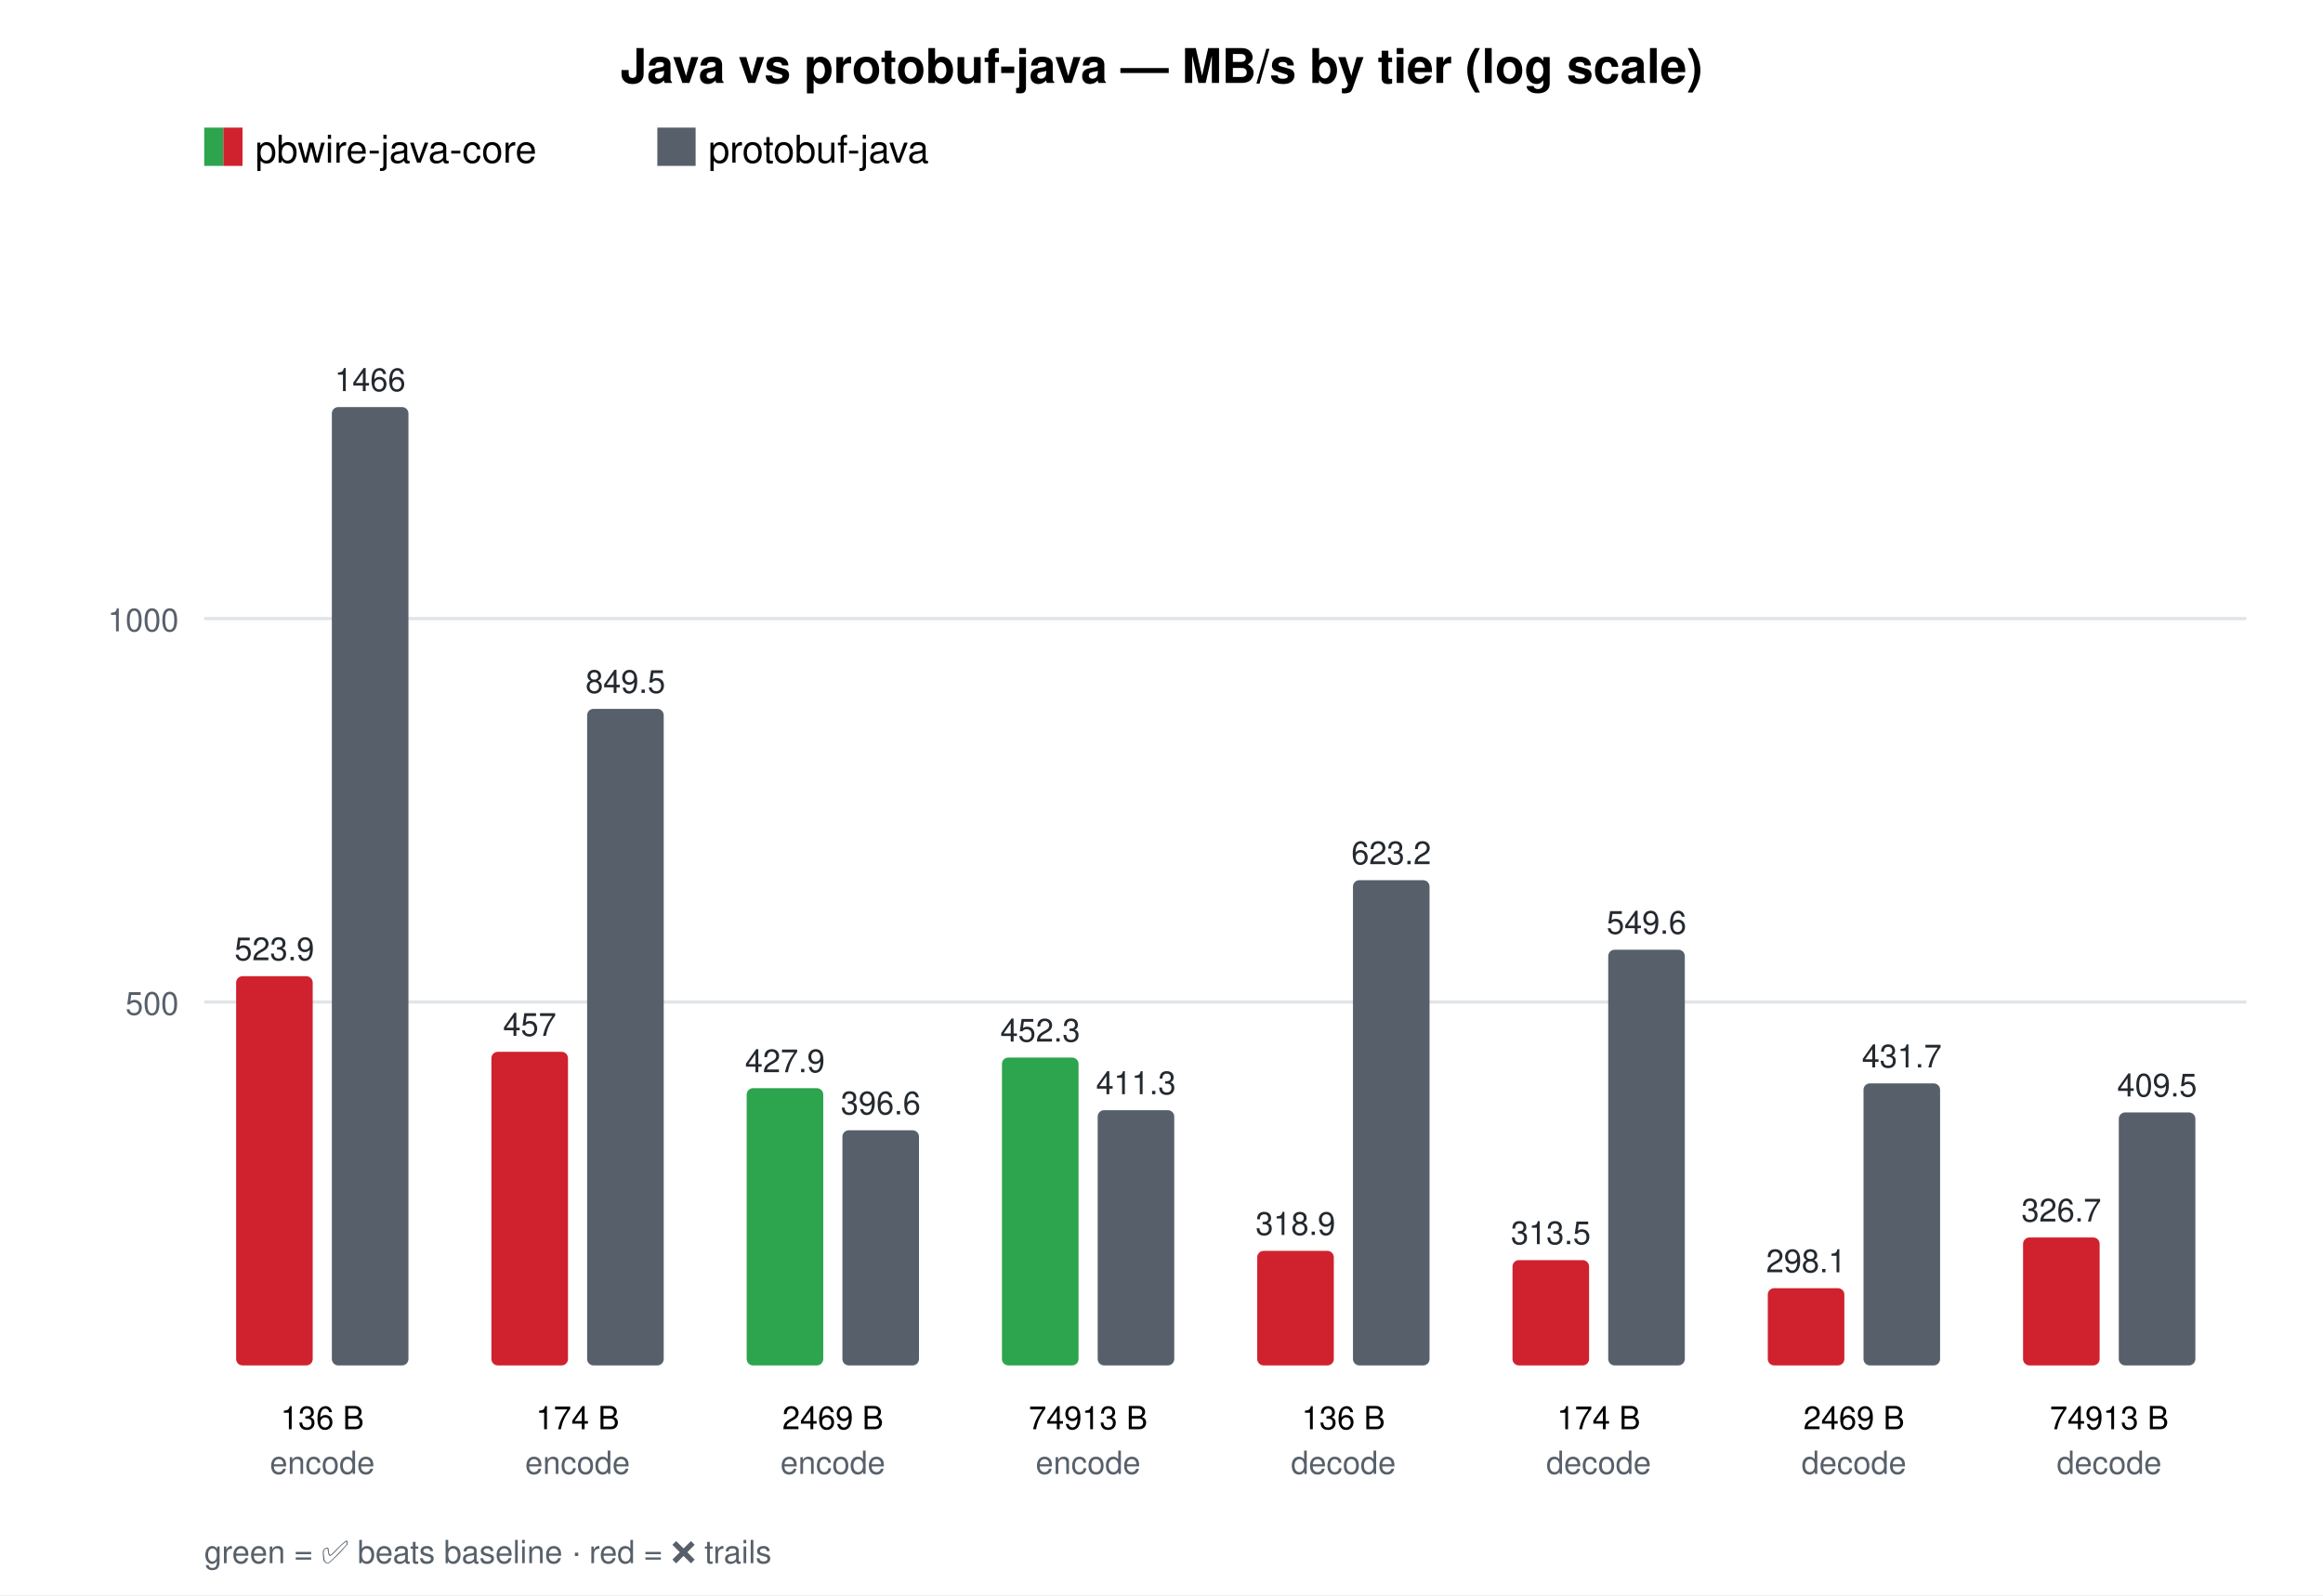
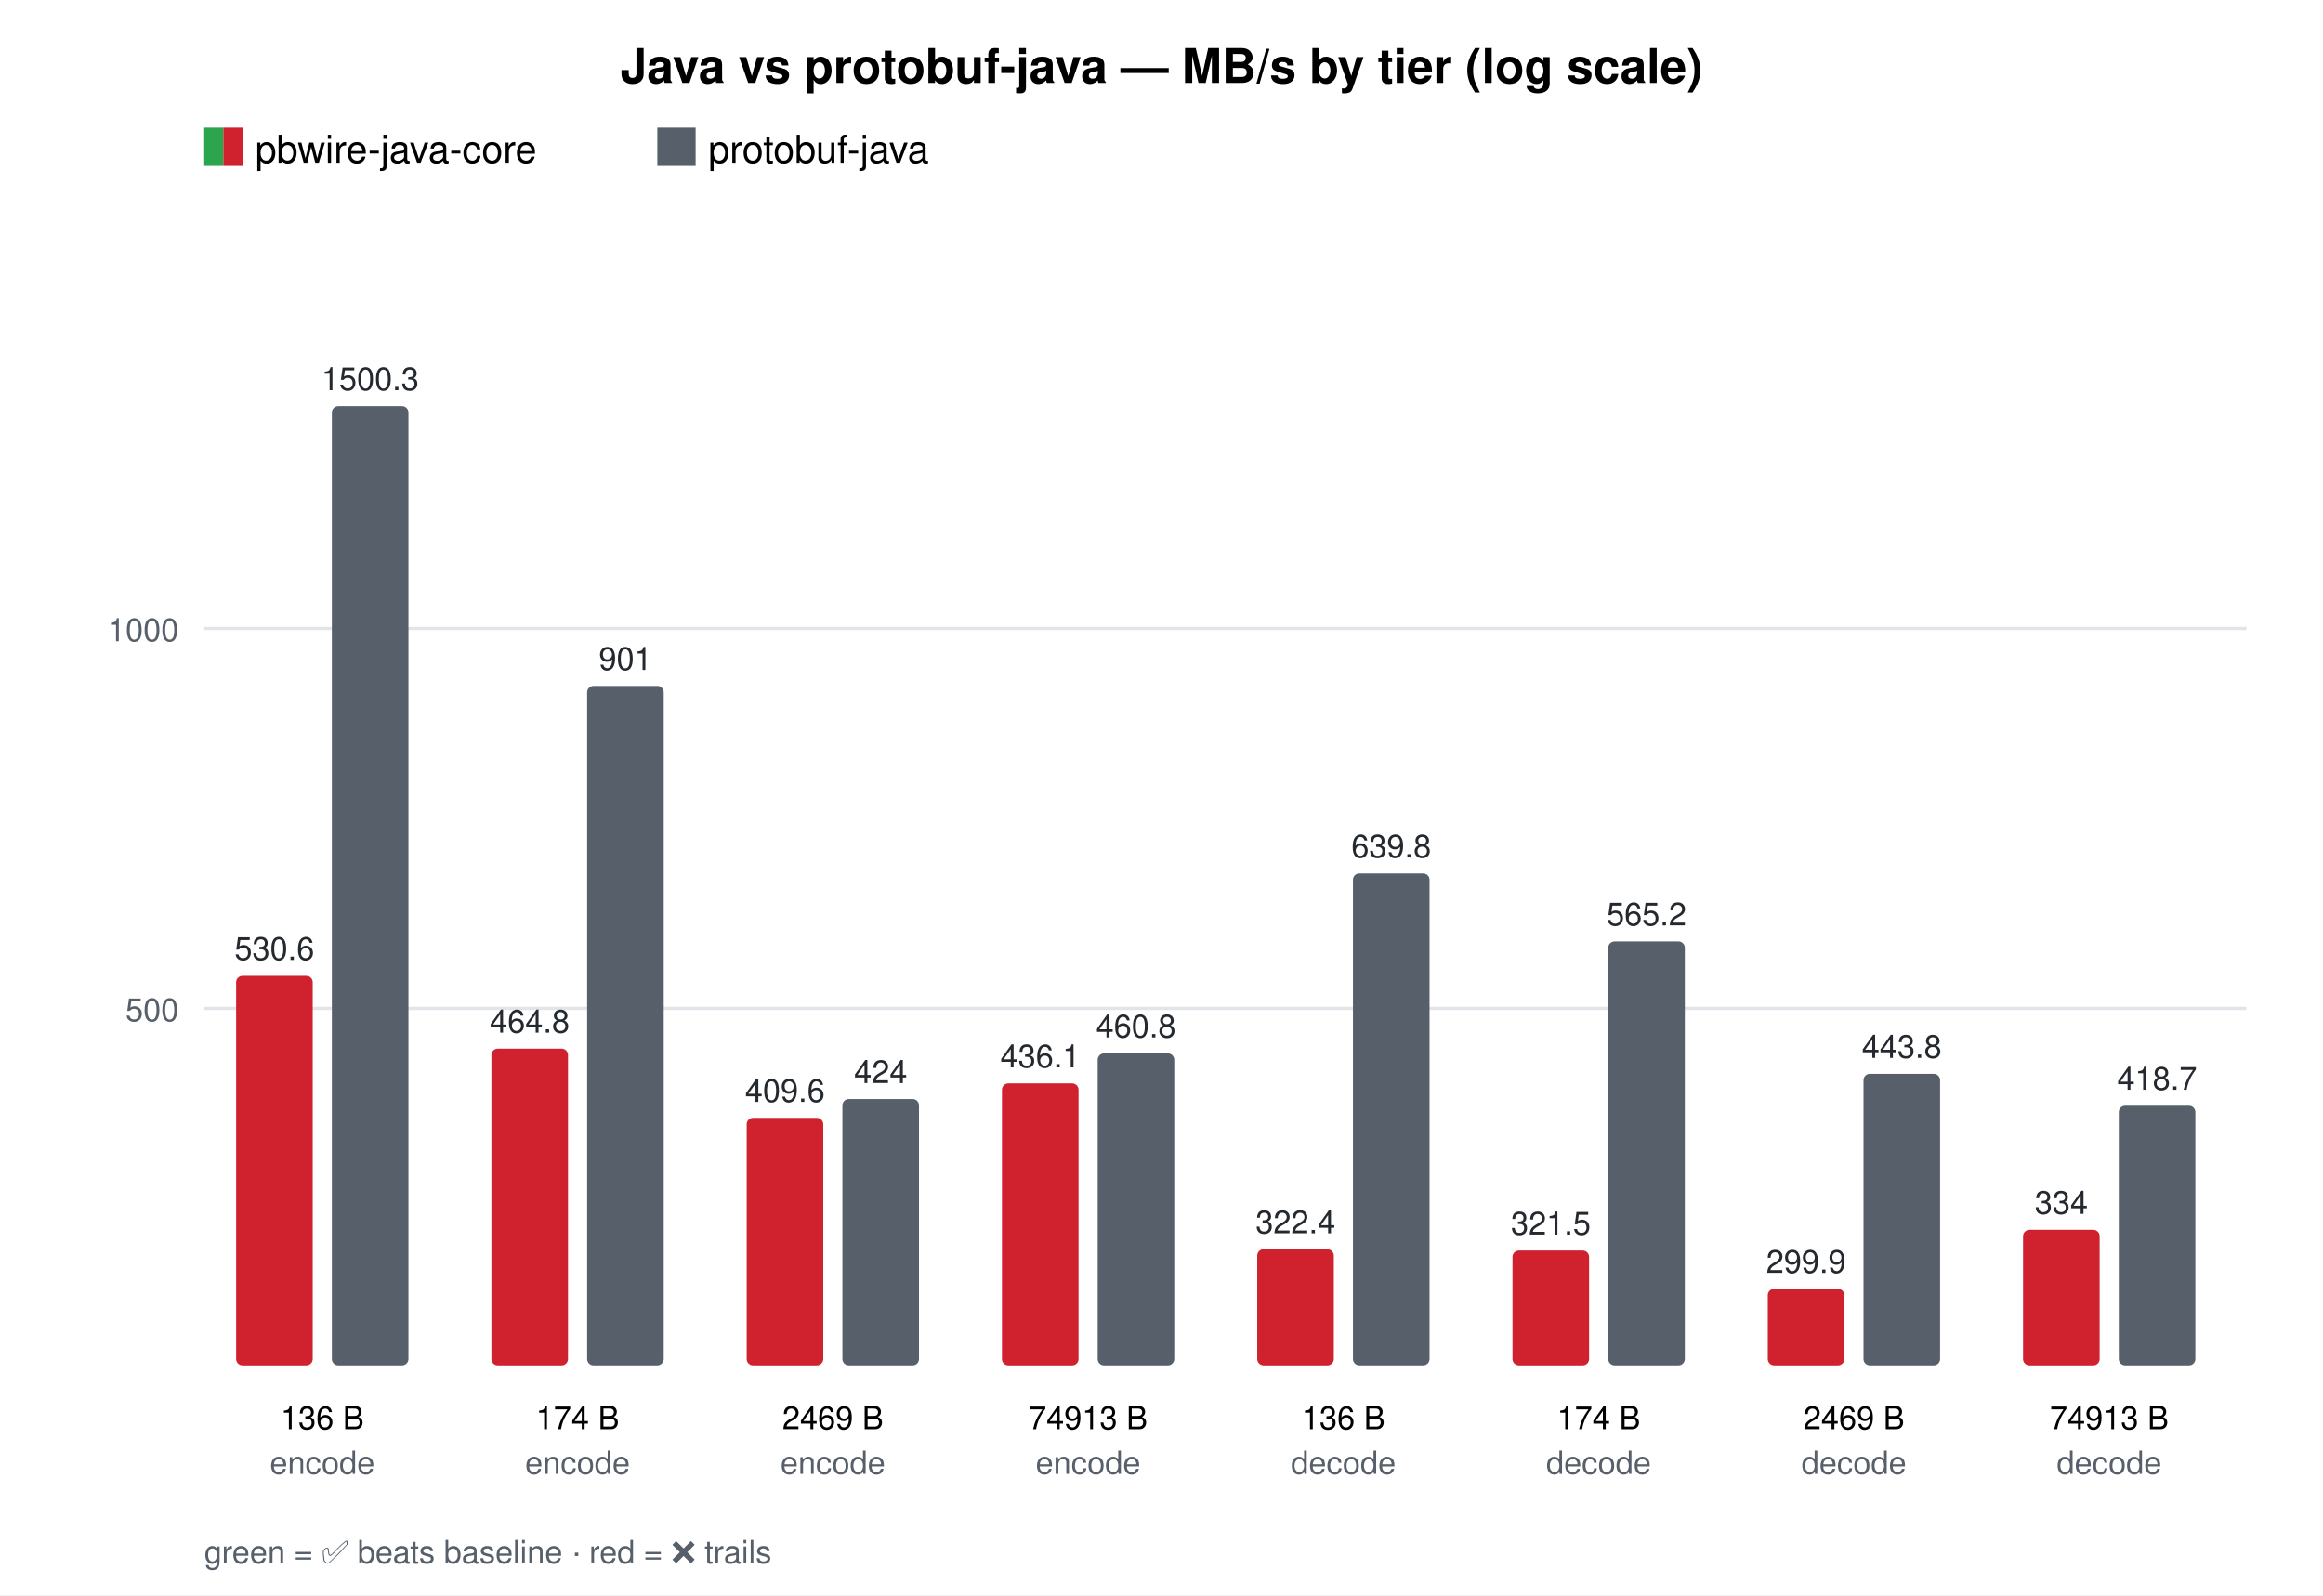
<svg xmlns="http://www.w3.org/2000/svg" width="728" height="500" font-family="Helvetica, Arial, sans-serif">
  <rect width="728" height="500" fill="#ffffff" />
  <text x="364.0" y="26" text-anchor="middle" font-size="15" font-weight="bold">Java vs protobuf-java — MB/s by tier (log scale)</text>
  <rect x="64" y="40" width="6" height="12" fill="#2da44e" />
  <rect x="70" y="40" width="6" height="12" fill="#cf222e" />
  <text x="80" y="51" font-size="12">pbwire-java-core</text>
  <rect x="206.0" y="40" width="12" height="12" fill="#57606a" />
  <text x="222.0" y="51" font-size="12">protobuf-java</text>
-   <line x1="64" y1="314.1" x2="704" y2="314.1" stroke="#e1e4e8" />
-   <text x="56" y="318.1" text-anchor="end" font-size="10" fill="#57606a">500</text>
-   <line x1="64" y1="193.9" x2="704" y2="193.9" stroke="#e1e4e8" />
-   <text x="56" y="197.9" text-anchor="end" font-size="10" fill="#57606a">1000</text>
+   <line x1="64" y1="316.1" x2="704" y2="316.1" stroke="#e1e4e8" />
+   <text x="56" y="320.1" text-anchor="end" font-size="10" fill="#57606a">500</text>
+   <line x1="64" y1="197.0" x2="704" y2="197.0" stroke="#e1e4e8" />
+   <text x="56" y="201.0" text-anchor="end" font-size="10" fill="#57606a">1000</text>
  <text x="101.0" y="448" text-anchor="middle" font-size="10">136 B</text>
  <text x="101.0" y="462" text-anchor="middle" font-size="10" fill="#57606a">encode</text>
-   <rect x="74.0" y="306.0" width="24" height="122.0" rx="2" fill="#cf222e" />
-   <text x="86.0" y="301.0" text-anchor="middle" font-size="10" fill="#24292f">523.9</text>
-   <rect x="104.0" y="127.6" width="24" height="300.4" rx="2" fill="#57606a" />
-   <text x="116.0" y="122.6" text-anchor="middle" font-size="10" fill="#24292f">1466</text>
+   <rect x="74.0" y="305.9" width="24" height="122.1" rx="2" fill="#cf222e" />
+   <text x="86.0" y="300.9" text-anchor="middle" font-size="10" fill="#24292f">530.6</text>
+   <rect x="104.0" y="127.3" width="24" height="300.7" rx="2" fill="#57606a" />
+   <text x="116.0" y="122.3" text-anchor="middle" font-size="10" fill="#24292f">1500.3</text>
  <text x="181.0" y="448" text-anchor="middle" font-size="10">174 B</text>
  <text x="181.0" y="462" text-anchor="middle" font-size="10" fill="#57606a">encode</text>
-   <rect x="154.0" y="329.7" width="24" height="98.3" rx="2" fill="#cf222e" />
-   <text x="166.0" y="324.7" text-anchor="middle" font-size="10" fill="#24292f">457</text>
-   <rect x="184.0" y="222.2" width="24" height="205.8" rx="2" fill="#57606a" />
-   <text x="196.0" y="217.2" text-anchor="middle" font-size="10" fill="#24292f">849.5</text>
+   <rect x="154.0" y="328.7" width="24" height="99.3" rx="2" fill="#cf222e" />
+   <text x="166.0" y="323.7" text-anchor="middle" font-size="10" fill="#24292f">464.8</text>
+   <rect x="184.0" y="215.0" width="24" height="213.0" rx="2" fill="#57606a" />
+   <text x="196.0" y="210.0" text-anchor="middle" font-size="10" fill="#24292f">901</text>
  <text x="261.0" y="448" text-anchor="middle" font-size="10">2469 B</text>
  <text x="261.0" y="462" text-anchor="middle" font-size="10" fill="#57606a">encode</text>
-   <rect x="234.0" y="341.1" width="24" height="86.9" rx="2" fill="#2da44e" />
-   <text x="246.0" y="336.1" text-anchor="middle" font-size="10" fill="#24292f">427.9</text>
-   <rect x="264.0" y="354.3" width="24" height="73.7" rx="2" fill="#57606a" />
-   <text x="276.0" y="349.3" text-anchor="middle" font-size="10" fill="#24292f">396.6</text>
+   <rect x="234.0" y="350.4" width="24" height="77.6" rx="2" fill="#cf222e" />
+   <text x="246.0" y="345.4" text-anchor="middle" font-size="10" fill="#24292f">409.6</text>
+   <rect x="264.0" y="344.5" width="24" height="83.5" rx="2" fill="#57606a" />
+   <text x="276.0" y="339.5" text-anchor="middle" font-size="10" fill="#24292f">424</text>
  <text x="341.0" y="448" text-anchor="middle" font-size="10">74913 B</text>
  <text x="341.0" y="462" text-anchor="middle" font-size="10" fill="#57606a">encode</text>
-   <rect x="314.0" y="331.5" width="24" height="96.5" rx="2" fill="#2da44e" />
-   <text x="326.0" y="326.5" text-anchor="middle" font-size="10" fill="#24292f">452.3</text>
-   <rect x="344.0" y="348.0" width="24" height="80.0" rx="2" fill="#57606a" />
-   <text x="356.0" y="343.0" text-anchor="middle" font-size="10" fill="#24292f">411.3</text>
+   <rect x="314.0" y="339.6" width="24" height="88.4" rx="2" fill="#cf222e" />
+   <text x="326.0" y="334.6" text-anchor="middle" font-size="10" fill="#24292f">436.1</text>
+   <rect x="344.0" y="330.2" width="24" height="97.8" rx="2" fill="#57606a" />
+   <text x="356.0" y="325.2" text-anchor="middle" font-size="10" fill="#24292f">460.8</text>
  <text x="421.0" y="448" text-anchor="middle" font-size="10">136 B</text>
  <text x="421.0" y="462" text-anchor="middle" font-size="10" fill="#57606a">decode</text>
-   <rect x="394.0" y="392.1" width="24" height="35.9" rx="2" fill="#cf222e" />
-   <text x="406.0" y="387.1" text-anchor="middle" font-size="10" fill="#24292f">318.9</text>
-   <rect x="424.0" y="275.9" width="24" height="152.1" rx="2" fill="#57606a" />
-   <text x="436.0" y="270.9" text-anchor="middle" font-size="10" fill="#24292f">623.2</text>
+   <rect x="394.0" y="391.6" width="24" height="36.4" rx="2" fill="#cf222e" />
+   <text x="406.0" y="386.6" text-anchor="middle" font-size="10" fill="#24292f">322.4</text>
+   <rect x="424.0" y="273.8" width="24" height="154.2" rx="2" fill="#57606a" />
+   <text x="436.0" y="268.8" text-anchor="middle" font-size="10" fill="#24292f">639.8</text>
  <text x="501.0" y="448" text-anchor="middle" font-size="10">174 B</text>
  <text x="501.0" y="462" text-anchor="middle" font-size="10" fill="#57606a">decode</text>
-   <rect x="474.0" y="395.0" width="24" height="33.0" rx="2" fill="#cf222e" />
-   <text x="486.0" y="390.0" text-anchor="middle" font-size="10" fill="#24292f">313.5</text>
-   <rect x="504.0" y="297.7" width="24" height="130.3" rx="2" fill="#57606a" />
-   <text x="516.0" y="292.7" text-anchor="middle" font-size="10" fill="#24292f">549.6</text>
+   <rect x="474.0" y="392.0" width="24" height="36.0" rx="2" fill="#cf222e" />
+   <text x="486.0" y="387.0" text-anchor="middle" font-size="10" fill="#24292f">321.5</text>
+   <rect x="504.0" y="295.1" width="24" height="132.9" rx="2" fill="#57606a" />
+   <text x="516.0" y="290.1" text-anchor="middle" font-size="10" fill="#24292f">565.2</text>
  <text x="581.0" y="448" text-anchor="middle" font-size="10">2469 B</text>
  <text x="581.0" y="462" text-anchor="middle" font-size="10" fill="#57606a">decode</text>
-   <rect x="554.0" y="403.8" width="24" height="24.2" rx="2" fill="#cf222e" />
-   <text x="566.0" y="398.8" text-anchor="middle" font-size="10" fill="#24292f">298.1</text>
-   <rect x="584.0" y="339.6" width="24" height="88.4" rx="2" fill="#57606a" />
-   <text x="596.0" y="334.6" text-anchor="middle" font-size="10" fill="#24292f">431.7</text>
+   <rect x="554.0" y="404.0" width="24" height="24.0" rx="2" fill="#cf222e" />
+   <text x="566.0" y="399.0" text-anchor="middle" font-size="10" fill="#24292f">299.9</text>
+   <rect x="584.0" y="336.6" width="24" height="91.4" rx="2" fill="#57606a" />
+   <text x="596.0" y="331.6" text-anchor="middle" font-size="10" fill="#24292f">443.8</text>
  <text x="661.0" y="448" text-anchor="middle" font-size="10">74913 B</text>
  <text x="661.0" y="462" text-anchor="middle" font-size="10" fill="#57606a">decode</text>
-   <rect x="634.0" y="387.9" width="24" height="40.1" rx="2" fill="#cf222e" />
-   <text x="646.0" y="382.9" text-anchor="middle" font-size="10" fill="#24292f">326.7</text>
-   <rect x="664.0" y="348.7" width="24" height="79.3" rx="2" fill="#57606a" />
-   <text x="676.0" y="343.7" text-anchor="middle" font-size="10" fill="#24292f">409.5</text>
+   <rect x="634.0" y="385.5" width="24" height="42.5" rx="2" fill="#cf222e" />
+   <text x="646.0" y="380.5" text-anchor="middle" font-size="10" fill="#24292f">334</text>
+   <rect x="664.0" y="346.6" width="24" height="81.4" rx="2" fill="#57606a" />
+   <text x="676.0" y="341.6" text-anchor="middle" font-size="10" fill="#24292f">418.7</text>
  <text x="64" y="490" font-size="10" fill="#57606a">green = ✅ beats baseline · red = ❌ trails</text>
</svg>
